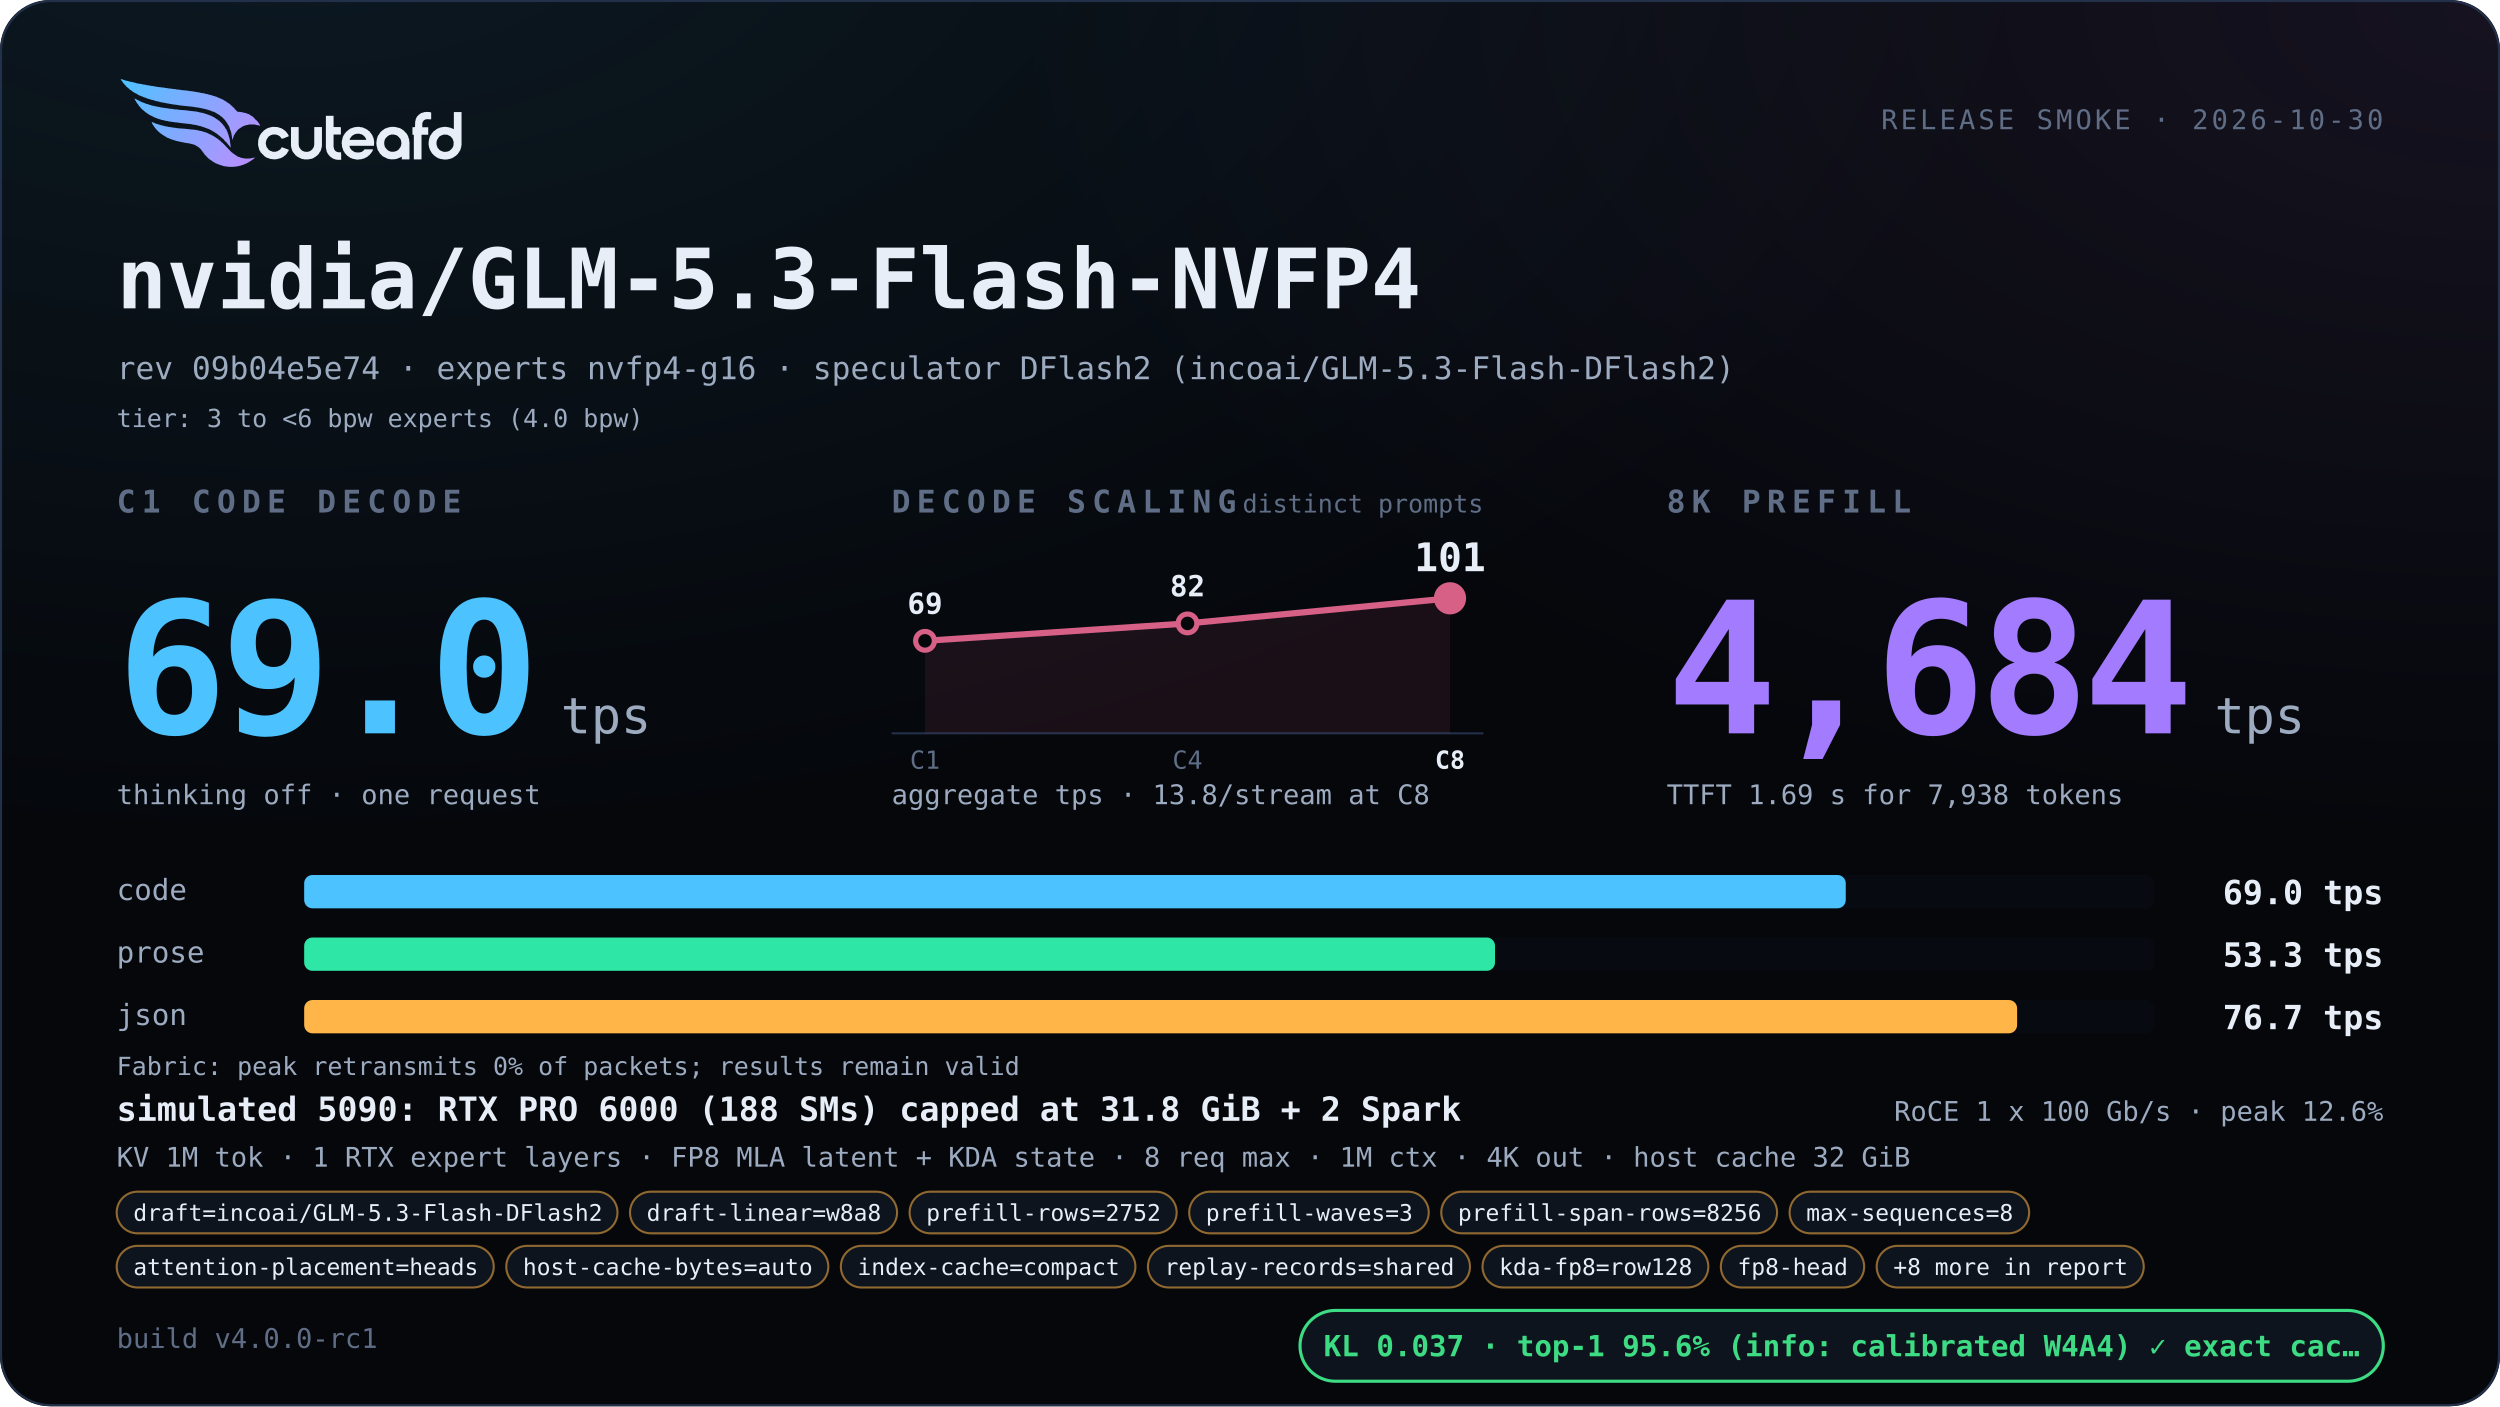
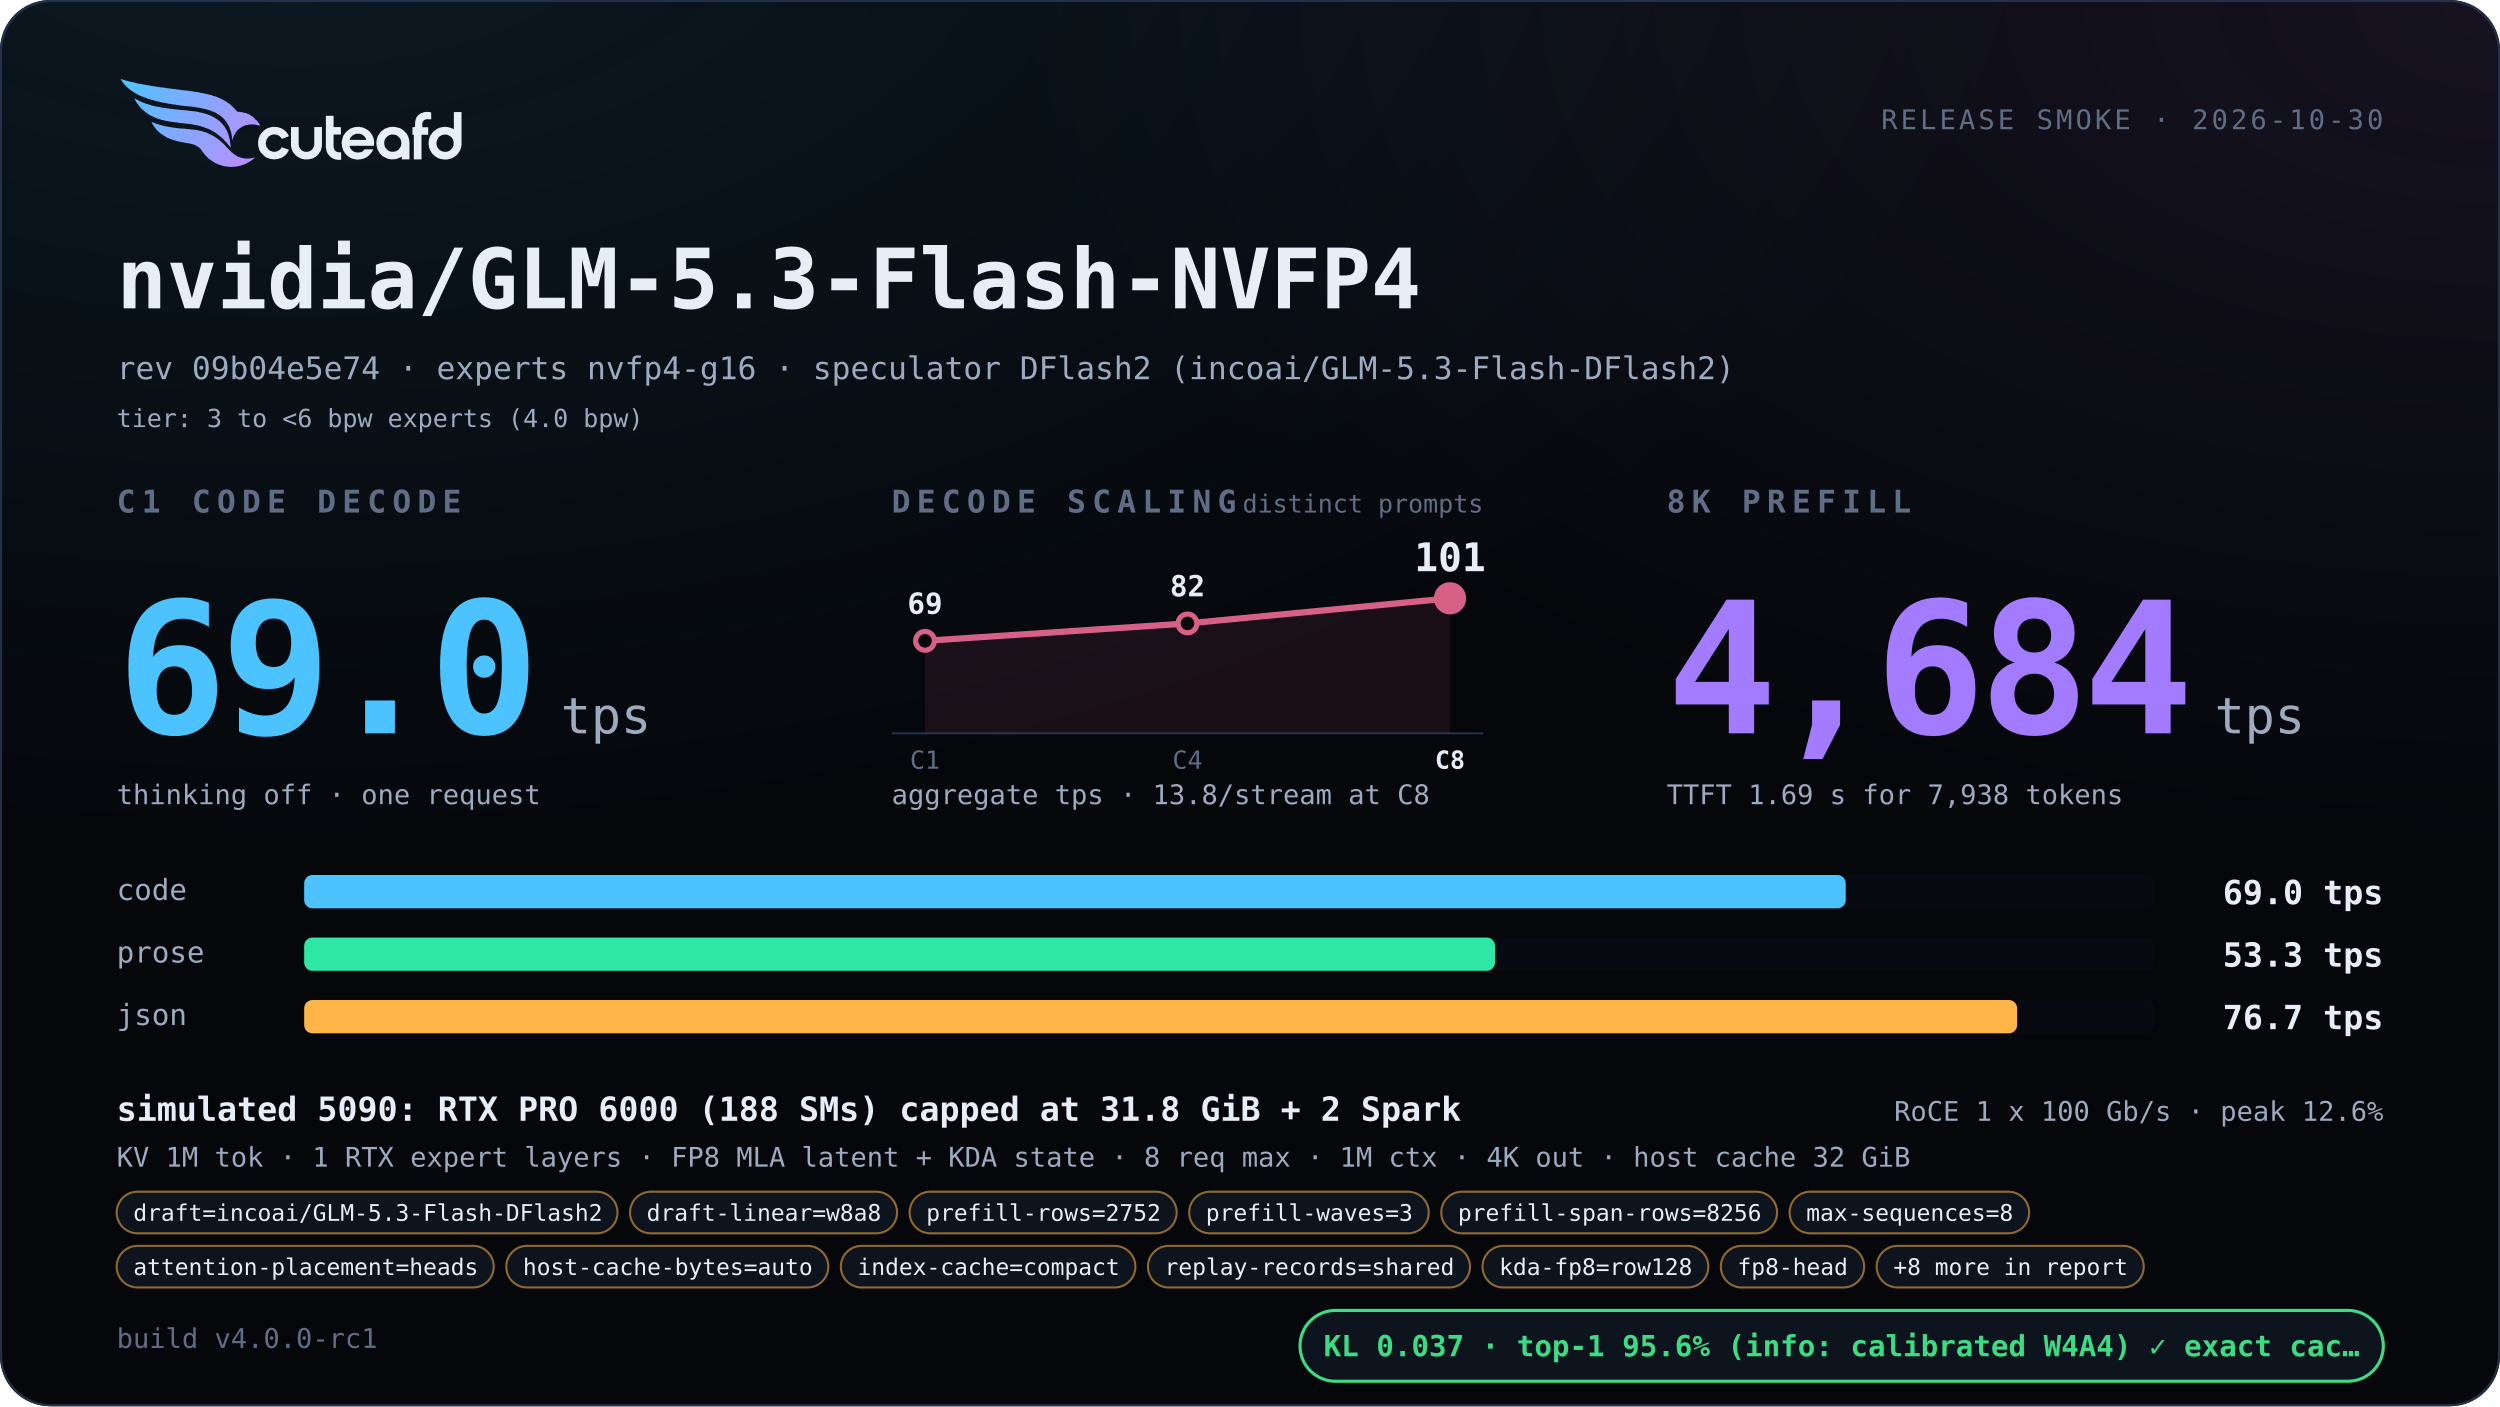
<svg xmlns="http://www.w3.org/2000/svg" width="1200" height="675" viewBox="0 0 1200 675">
  <defs>
    <linearGradient id="accent" x1="0" y1="0" x2="1" y2="0">
      <stop offset="0" stop-color="#4cc3ff" />
      <stop offset="1" stop-color="#c08bff" />
    </linearGradient>
    <pattern id="hazard" width="16" height="16" patternUnits="userSpaceOnUse" patternTransform="rotate(45)">
      <rect width="16" height="16" fill="#120405" />
      <rect width="8" height="16" fill="#ffb547" />
    </pattern>
    <radialGradient id="glow-a" cx="0.12" cy="-0.1" r="0.7">
      <stop offset="0" stop-color="#4cc3ff" stop-opacity="0.10" />
      <stop offset="1" stop-color="#4cc3ff" stop-opacity="0" />
    </radialGradient>
    <radialGradient id="glow-b" cx="1" cy="0" r="0.6">
      <stop offset="0" stop-color="#c08bff" stop-opacity="0.09" />
      <stop offset="1" stop-color="#c08bff" stop-opacity="0" />
    </radialGradient>
  </defs>
  <rect x="0" y="0" width="1200" height="675" rx="24" fill="#05070b" />
  <rect x="0" y="0" width="1200" height="675" rx="24" fill="url(#glow-a)" />
  <rect x="0" y="0" width="1200" height="675" rx="24" fill="url(#glow-b)" />
  <rect x="0.5" y="0.5" width="1199" height="674" rx="24" fill="none" stroke="#22304a" />
  <svg x="56" y="36" width="167.53" height="46" viewBox="81 149 1770 486" preserveAspectRatio="xMinYMid meet">
    <defs>
      <linearGradient id="cuteafd-swift" x1="101" y1="169" x2="808" y2="615" gradientUnits="userSpaceOnUse">
        <stop offset="0" stop-color="#4cc3ff" />
        <stop offset="1" stop-color="#c08bff" />
      </linearGradient>
    </defs>
    <path fill="url(#cuteafd-swift)" fill-rule="evenodd" d="M101 169L115 173 115 174 119 174 125 177 141 180 144 182 166 186 166 187 170 187 170 188 174 188 174 189 178 189 182 191 213 196 213 197 225 198 225 199 230 199 230 200 236 200 236 201 242 201 242 202 248 202 248 203 254 203 254 204 272 206 272 207 278 207 278 208 284 208 284 209 328 214 328 215 334 215 334 216 342 216 342 217 359 218 359 219 382 221 382 222 405 224 405 225 447 229 447 230 468 232 468 233 474 233 474 234 480 234 480 235 486 235 486 236 493 236 493 237 504 238 504 239 529 243 533 245 543 246 546 248 565 252 565 253 589 260 591 262 594 262 598 265 601 265 607 269 610 269 624 276 625 278 631 280 632 282 636 283 641 288 643 288 644 290 652 294 680 320 680 322 690 331 692 335 714 337 714 338 720 338 724 340 737 342 737 343 740 343 742 345 745 345 747 347 750 347 756 350 760 354 770 359 784 373 784 375 788 377 798 387 798 389 803 394 808 404 808 407 804 405 787 402 787 401 780 401 780 400 753 400 753 401 747 401 747 402 734 404 734 405 731 405 729 407 726 407 714 413 713 415 705 419 703 422 701 422 691 432 691 434 687 437 687 439 684 441 684 443 682 444 680 450 678 451 675 457 675 460 673 462 670 475 668 478 662 441 661 441 659 431 655 423 653 414 648 404 646 403 644 397 642 396 641 392 639 391 635 383 631 380 631 378 613 360 611 360 601 351 589 345 588 343 574 336 561 332 559 330 556 330 556 329 553 329 553 328 550 328 544 325 536 324 533 322 521 320 521 319 516 319 516 318 511 318 511 317 506 317 506 316 501 316 501 315 495 315 495 314 482 313 482 312 475 312 475 311 399 303 399 302 392 302 392 301 385 301 385 300 363 298 363 297 347 295 347 294 340 294 340 293 329 292 329 291 304 287 300 285 295 285 295 284 275 280 273 278 253 274 253 273 232 267 230 265 216 261 212 258 206 257 202 254 199 254 187 248 186 246 169 238 168 236 160 232 158 229 150 225 141 216 139 216 133 209 131 209 128 206 128 204 120 197 120 195 115 191 115 189 112 187 110 182 107 180 107 178 105 177ZM172 268L209 287 212 287 214 289 220 290 230 295 243 298 249 301 253 301 256 303 260 303 263 305 273 306 273 307 301 312 301 313 308 313 308 314 347 319 347 320 365 321 365 322 372 322 372 323 392 324 392 325 401 325 401 326 433 328 433 329 444 329 444 330 490 335 494 337 499 337 499 338 521 342 524 344 528 344 528 345 540 348 542 350 551 352 555 355 558 355 578 365 579 367 581 367 582 369 584 369 585 371 593 375 595 378 597 378 599 381 601 381 620 400 620 402 624 405 624 407 627 409 632 419 636 423 642 435 642 438 644 440 645 446 647 448 650 461 651 461 651 465 652 465 652 469 654 472 660 517 652 509 652 507 645 501 645 499 641 496 641 494 627 481 627 479 619 471 617 471 611 464 609 464 605 459 603 459 599 454 597 454 590 447 588 447 587 445 585 445 584 443 582 443 575 437 567 434 566 432 546 422 538 420 536 418 530 417 528 415 525 415 525 414 522 414 522 413 519 413 519 412 516 412 510 409 506 409 506 408 502 408 502 407 498 407 498 406 494 406 494 405 490 405 486 403 464 400 464 399 393 391 393 390 374 389 374 388 360 387 360 386 347 385 347 384 342 384 342 383 326 381 326 380 306 376 303 374 299 374 299 373 287 370 285 368 282 368 282 367 279 367 272 363 267 362 266 360 246 351 245 349 243 349 242 347 234 343 232 340 227 338 217 328 215 328 201 314 201 312 194 306 194 304 191 302 189 297 183 291 182 287 180 286 178 280 176 279 172 271ZM258 387L268 390 270 392 273 392 277 395 295 400 295 401 299 401 302 403 306 403 306 404 310 404 310 405 314 405 314 406 318 406 318 407 322 407 326 409 341 411 341 412 354 413 354 414 366 415 366 416 374 416 374 417 382 417 382 418 390 418 390 419 433 422 433 423 446 423 446 424 481 427 481 428 487 428 487 429 493 429 493 430 497 430 501 432 511 433 514 435 518 435 521 437 531 439 533 441 539 442 554 450 561 452 562 454 572 458 573 460 580 463 581 465 583 465 584 467 592 471 594 474 596 474 599 478 601 478 604 482 606 482 615 492 617 492 665 542 667 542 671 547 673 547 675 550 677 550 678 552 680 552 687 558 691 559 692 561 698 564 704 565 706 567 712 568 712 569 725 571 725 572 734 572 734 573 761 572 761 571 767 571 767 570 780 568 783 566 784 568 782 568 773 577 771 577 769 580 767 580 760 586 756 587 755 589 751 590 750 592 734 600 731 600 727 603 724 603 722 605 712 607 712 608 702 610 702 611 686 613 686 614 674 614 674 615 648 615 648 614 627 612 627 611 623 611 623 610 619 610 616 608 603 605 601 603 598 603 596 601 593 601 591 599 588 599 578 594 577 592 571 590 570 588 568 588 567 586 565 586 564 584 556 580 554 577 552 577 550 574 548 574 526 551 526 549 522 546 522 544 517 539 517 537 513 534 510 528 499 517 497 517 494 513 485 509 484 507 476 503 473 503 471 501 467 501 467 500 456 498 456 497 423 492 423 491 418 491 418 490 412 490 412 489 402 488 402 487 393 486 393 485 381 483 378 481 374 481 374 480 362 477 360 475 354 474 345 469 342 469 332 464 331 462 325 460 324 458 320 457 319 455 311 451 309 448 304 446 300 441 298 441 279 422 279 420 274 416 274 414 271 412 270 408 264 401Z" />
    <path fill="#e8eef8" fill-rule="evenodd" d="M1650 336L1670 337 1670 338 1676 339 1676 373 1675 374 1652 373 1652 374 1648 374 1640 378 1637 381 1637 383 1634 385 1632 392 1631 392 1631 413 1632 414 1661 414 1661 452 1627 452 1627 576 1626 577 1588 577 1588 454 1587 452 1581 452 1581 414 1594 413 1595 383 1596 383 1598 372 1604 360 1616 348 1618 348 1622 344 1628 341 1634 340 1634 339 1638 339 1642 337 1650 337ZM1791 337L1830 337 1830 506 1829 506 1828 517 1827 517 1824 529 1822 533 1820 534 1819 538 1817 539 1817 541 1815 542 1815 544 1813 545 1813 547 1801 559 1799 559 1798 561 1796 561 1794 564 1790 565 1789 567 1779 572 1776 572 1770 575 1761 576 1761 577 1740 578 1740 577 1723 575 1723 574 1714 572 1704 567 1703 565 1698 563 1696 560 1694 560 1680 546 1680 544 1677 542 1674 535 1672 534 1670 527 1668 525 1666 516 1665 516 1664 505 1663 505 1663 486 1664 486 1665 474 1666 474 1669 462 1673 454 1675 453 1679 445 1683 442 1683 440 1690 433 1692 433 1695 429 1697 429 1704 423 1712 419 1715 419 1719 416 1731 414 1731 413 1739 413 1739 412 1753 412 1753 413 1761 413 1761 414 1770 415 1770 416 1776 417 1778 419 1781 419 1791 424ZM1143 356L1181 356 1181 413 1217 413 1217 416 1218 416 1218 450 1217 451 1181 451 1181 515 1182 515 1182 520 1183 520 1185 528 1192 536 1194 536 1197 539 1204 540 1204 541 1219 541 1219 553 1220 553 1220 561 1219 561 1220 578 1219 579 1197 579 1197 578 1188 577 1186 575 1183 575 1173 570 1172 568 1167 566 1164 562 1162 562 1161 559 1156 555 1156 553 1153 551 1146 537 1144 526 1143 526 1143 519 1142 519 1142 357ZM870 412L897 413 897 414 901 414 901 415 905 415 907 417 913 418 925 424 930 429 932 429 944 441 944 443 947 445 947 447 949 448 954 458 954 460 951 460 947 463 941 464 937 467 934 467 934 468 918 473 917 470 914 468 914 466 906 458 904 458 903 456 899 454 896 454 890 451 871 451 871 452 862 454 856 459 854 459 849 464 849 466 846 468 844 473 842 474 839 485 838 485 838 492 837 492 837 498 838 498 838 504 839 504 840 511 843 517 845 518 845 520 848 522 848 524 854 530 856 530 857 532 863 535 866 535 872 538 889 538 889 537 898 535 901 532 905 531 907 528 909 528 913 524 913 522 915 521 918 515 954 528 953 533 951 537 949 538 948 542 946 543 944 548 934 558 932 558 926 564 912 571 899 574 899 575 894 575 894 576 874 577 874 576 861 575 861 574 857 574 849 570 846 570 836 565 835 563 833 563 811 541 810 537 808 536 804 528 801 515 800 515 800 511 799 511 799 504 798 504 799 478 800 478 801 470 805 462 805 459 807 455 809 454 810 450 812 449 812 447 829 429 834 427 836 424 848 418 851 418 853 416 864 414 864 413 870 413ZM1298 412L1314 412 1314 413 1329 415 1339 420 1342 420 1345 423 1352 426 1353 428 1355 428 1359 433 1361 433 1366 438 1366 440 1371 444 1371 446 1377 453 1379 460 1382 464 1384 473 1385 473 1386 485 1387 485 1386 508 1262 508 1262 512 1263 512 1263 515 1267 523 1270 525 1270 527 1275 532 1277 532 1278 534 1280 534 1281 536 1283 536 1284 538 1288 540 1297 541 1297 542 1313 542 1313 541 1321 540 1327 537 1328 535 1330 535 1337 528 1337 526 1381 526 1380 531 1376 539 1372 543 1372 545 1365 551 1365 553 1361 557 1359 557 1352 564 1334 573 1324 575 1324 576 1310 577 1310 578 1297 578 1297 577 1290 577 1290 576 1278 574 1278 573 1275 573 1273 571 1270 571 1264 568 1263 566 1259 565 1254 560 1252 560 1238 545 1238 543 1236 542 1235 538 1233 537 1229 529 1229 526 1227 524 1227 520 1224 514 1223 499 1222 499 1223 482 1224 482 1224 477 1225 477 1228 463 1233 453 1235 452 1236 448 1243 441 1243 439 1247 435 1249 435 1255 428 1257 428 1258 426 1260 426 1261 424 1263 424 1264 422 1270 419 1273 419 1281 415 1285 415 1289 413 1298 413ZM1472 412L1491 412 1491 413 1498 413 1498 414 1503 414 1503 415 1516 418 1528 424 1533 429 1535 429 1553 448 1560 462 1560 465 1561 465 1561 468 1564 474 1565 488 1566 488 1566 576 1565 577 1527 577 1527 564 1526 563 1518 568 1515 568 1514 570 1511 570 1503 574 1495 575 1495 576 1472 577 1472 576 1464 576 1464 575 1456 574 1430 561 1415 546 1410 536 1408 535 1404 527 1402 518 1401 518 1400 509 1399 509 1399 501 1398 501 1398 488 1399 488 1400 475 1401 475 1401 471 1402 471 1404 462 1408 454 1410 453 1410 451 1412 450 1416 442 1428 430 1430 430 1432 427 1434 427 1438 423 1446 419 1449 419 1451 417 1457 416 1457 415 1461 415 1465 413 1472 413ZM965 413L1004 413 1004 504 1005 504 1005 510 1006 510 1006 513 1009 519 1019 531 1021 531 1022 533 1028 536 1031 536 1034 538 1041 538 1041 539 1053 538 1053 537 1056 537 1056 536 1059 536 1065 533 1075 524 1076 520 1078 519 1081 513 1082 505 1083 505 1083 413 1122 413 1122 511 1121 511 1121 517 1120 517 1117 530 1112 540 1110 541 1106 549 1096 559 1094 559 1091 563 1084 566 1083 568 1073 573 1070 573 1070 574 1056 576 1056 577 1031 577 1031 576 1021 575 1011 570 1008 570 1007 568 995 562 991 557 989 557 986 554 986 552 977 543 977 541 975 540 971 532 971 529 969 527 967 517 966 517 966 511 965 511ZM1263 478L1346 478 1346 474 1342 466 1340 465 1340 463 1329 453 1323 450 1314 448 1314 447 1296 447 1296 448 1286 450 1283 453 1279 454 1277 457 1275 457 1272 460 1272 462 1269 464 1269 466 1266 468 1263 474ZM1524 499L1525 499 1524 485 1523 485 1523 481 1522 481 1522 478 1519 472 1506 458 1504 458 1503 456 1499 454 1489 452 1489 451 1472 451 1472 452 1463 454 1457 459 1455 459 1452 463 1449 464 1449 466 1444 471 1440 479 1439 486 1438 486 1438 502 1439 502 1439 507 1440 507 1440 510 1444 518 1450 524 1450 526 1454 528 1456 531 1468 537 1472 537 1472 538 1489 538 1489 537 1493 537 1493 536 1496 536 1496 535 1499 535 1505 532 1507 529 1509 529 1513 525 1513 523 1517 520 1517 518 1521 514 1521 511 1524 505ZM1703 503L1704 503 1704 507 1705 507 1708 517 1719 530 1721 530 1725 534 1728 534 1736 538 1752 539 1752 538 1761 537 1771 532 1783 520 1789 508 1790 487 1789 487 1789 483 1788 483 1785 473 1774 460 1758 452 1739 451 1739 452 1735 452 1735 453 1725 456 1724 458 1719 460 1714 465 1714 467 1711 469 1711 471 1707 475 1707 478 1705 480 1704 487 1703 487Z" />
  </svg>
  <text x="1144" y="62" font-family="ui-monospace, 'SF Mono', 'JetBrains Mono', 'Cascadia Mono', Menlo, Consolas, 'DejaVu Sans Mono', monospace" font-size="13" fill="#5f6e86" text-anchor="end" letter-spacing="1.5">RELEASE SMOKE · 2026-10-30</text>
  <text x="56" y="148" font-family="ui-monospace, 'SF Mono', 'JetBrains Mono', 'Cascadia Mono', Menlo, Consolas, 'DejaVu Sans Mono', monospace" font-size="40" fill="#e8eef8" font-weight="700">nvidia/GLM-5.3-Flash-NVFP4</text>
  <text x="56" y="182" font-family="ui-monospace, 'SF Mono', 'JetBrains Mono', 'Cascadia Mono', Menlo, Consolas, 'DejaVu Sans Mono', monospace" font-size="15" fill="#9dabc1">rev 09b04e5e74 · experts nvfp4-g16 · speculator DFlash2 (incoai/GLM-5.3-Flash-DFlash2)</text>
  <text x="56" y="246" font-family="ui-monospace, 'SF Mono', 'JetBrains Mono', 'Cascadia Mono', Menlo, Consolas, 'DejaVu Sans Mono', monospace" font-size="15" fill="#5f6e86" font-weight="600" letter-spacing="3">C1 CODE DECODE</text>
  <text x="56" y="352" font-family="ui-monospace, 'SF Mono', 'JetBrains Mono', 'Cascadia Mono', Menlo, Consolas, 'DejaVu Sans Mono', monospace" font-size="88" fill="#4cc3ff" font-weight="700" letter-spacing="-3">69.0</text>
  <text x="269.2" y="352" font-family="ui-monospace, 'SF Mono', 'JetBrains Mono', 'Cascadia Mono', Menlo, Consolas, 'DejaVu Sans Mono', monospace" font-size="24" fill="#9dabc1">tps</text>
  <text x="56" y="386" font-family="ui-monospace, 'SF Mono', 'JetBrains Mono', 'Cascadia Mono', Menlo, Consolas, 'DejaVu Sans Mono', monospace" font-size="13" fill="#9dabc1">thinking off · one request</text>
  <text x="428" y="246" font-family="ui-monospace, 'SF Mono', 'JetBrains Mono', 'Cascadia Mono', Menlo, Consolas, 'DejaVu Sans Mono', monospace" font-size="15" fill="#5f6e86" font-weight="600" letter-spacing="3">DECODE SCALING</text>
  <text x="712" y="246" font-family="ui-monospace, 'SF Mono', 'JetBrains Mono', 'Cascadia Mono', Menlo, Consolas, 'DejaVu Sans Mono', monospace" font-size="12" fill="#5f6e86" text-anchor="end">distinct prompts</text>
  <line x1="428" y1="352" x2="712" y2="352" stroke="#22304a" stroke-width="1" />
  <text x="444" y="369" font-family="ui-monospace, 'SF Mono', 'JetBrains Mono', 'Cascadia Mono', Menlo, Consolas, 'DejaVu Sans Mono', monospace" font-size="12" fill="#5f6e86" text-anchor="middle">C1</text>
  <text x="570" y="369" font-family="ui-monospace, 'SF Mono', 'JetBrains Mono', 'Cascadia Mono', Menlo, Consolas, 'DejaVu Sans Mono', monospace" font-size="12" fill="#5f6e86" text-anchor="middle">C4</text>
  <text x="696" y="369" font-family="ui-monospace, 'SF Mono', 'JetBrains Mono', 'Cascadia Mono', Menlo, Consolas, 'DejaVu Sans Mono', monospace" font-size="12" fill="#e8eef8" font-weight="700" text-anchor="middle">C8</text>
  <path d="M444,307.603 L570,299.236 L696,287.185 L696,352 L444,352 Z" fill="#d66086" fill-opacity="0.10" />
  <path d="M444,307.603 L570,299.236 L696,287.185" fill="none" stroke="#d66086" stroke-width="3" stroke-linejoin="round" stroke-linecap="round" />
  <g aria-label="C1: 69.0 aggregate tps, 69.0 median tps per request">
    <circle cx="444" cy="307.603" r="4.5" fill="#05070b" stroke="#d66086" stroke-width="2.5" />
    <text x="444" y="294.6" font-family="ui-monospace, 'SF Mono', 'JetBrains Mono', 'Cascadia Mono', Menlo, Consolas, 'DejaVu Sans Mono', monospace" font-size="14" fill="#e8eef8" font-weight="700" text-anchor="middle">69</text>
  </g>
  <g aria-label="C4: 82.0 aggregate tps, 23.0 median tps per request">
    <circle cx="570" cy="299.236" r="4.5" fill="#05070b" stroke="#d66086" stroke-width="2.5" />
    <text x="570" y="286.24" font-family="ui-monospace, 'SF Mono', 'JetBrains Mono', 'Cascadia Mono', Menlo, Consolas, 'DejaVu Sans Mono', monospace" font-size="14" fill="#e8eef8" font-weight="700" text-anchor="middle">82</text>
  </g>
  <g aria-label="C8: 101 aggregate tps, 13.8 median tps per request">
    <circle cx="696" cy="287.185" r="6.5" fill="#d66086" stroke="#d66086" stroke-width="2.5" />
    <text x="696" y="274.19" font-family="ui-monospace, 'SF Mono', 'JetBrains Mono', 'Cascadia Mono', Menlo, Consolas, 'DejaVu Sans Mono', monospace" font-size="19" fill="#e8eef8" font-weight="700" text-anchor="middle">101</text>
  </g>
  <text x="428" y="386" font-family="ui-monospace, 'SF Mono', 'JetBrains Mono', 'Cascadia Mono', Menlo, Consolas, 'DejaVu Sans Mono', monospace" font-size="13" fill="#9dabc1">aggregate tps · 13.8/stream at C8</text>
  <text x="800" y="246" font-family="ui-monospace, 'SF Mono', 'JetBrains Mono', 'Cascadia Mono', Menlo, Consolas, 'DejaVu Sans Mono', monospace" font-size="15" fill="#5f6e86" font-weight="600" letter-spacing="3">8K PREFILL</text>
  <text x="800" y="352" font-family="ui-monospace, 'SF Mono', 'JetBrains Mono', 'Cascadia Mono', Menlo, Consolas, 'DejaVu Sans Mono', monospace" font-size="88" fill="#a27bff" font-weight="700" letter-spacing="-3">4,684</text>
  <text x="1063" y="352" font-family="ui-monospace, 'SF Mono', 'JetBrains Mono', 'Cascadia Mono', Menlo, Consolas, 'DejaVu Sans Mono', monospace" font-size="24" fill="#9dabc1">tps</text>
  <text x="800" y="386" font-family="ui-monospace, 'SF Mono', 'JetBrains Mono', 'Cascadia Mono', Menlo, Consolas, 'DejaVu Sans Mono', monospace" font-size="13" fill="#9dabc1">TTFT 1.69 s for 7,938 tokens</text>
  <text x="56" y="432" font-family="ui-monospace, 'SF Mono', 'JetBrains Mono', 'Cascadia Mono', Menlo, Consolas, 'DejaVu Sans Mono', monospace" font-size="14" fill="#9dabc1">code</text>
  <rect x="146" y="420" width="888" height="16" rx="4" fill="#070a10" />
  <rect x="146" y="420" width="739.96" height="16" rx="4" fill="#4cc3ff" opacity="1" />
  <text x="1144" y="434" font-family="ui-monospace, 'SF Mono', 'JetBrains Mono', 'Cascadia Mono', Menlo, Consolas, 'DejaVu Sans Mono', monospace" font-size="16" fill="#e8eef8" font-weight="700" text-anchor="end">69.0 tps</text>
  <text x="56" y="462" font-family="ui-monospace, 'SF Mono', 'JetBrains Mono', 'Cascadia Mono', Menlo, Consolas, 'DejaVu Sans Mono', monospace" font-size="14" fill="#9dabc1">prose</text>
  <rect x="146" y="450" width="888" height="16" rx="4" fill="#070a10" />
  <rect x="146" y="450" width="571.6" height="16" rx="4" fill="#2ee6a6" opacity="1" />
  <text x="1144" y="464" font-family="ui-monospace, 'SF Mono', 'JetBrains Mono', 'Cascadia Mono', Menlo, Consolas, 'DejaVu Sans Mono', monospace" font-size="16" fill="#e8eef8" font-weight="700" text-anchor="end">53.3 tps</text>
  <text x="56" y="492" font-family="ui-monospace, 'SF Mono', 'JetBrains Mono', 'Cascadia Mono', Menlo, Consolas, 'DejaVu Sans Mono', monospace" font-size="14" fill="#9dabc1">json</text>
  <rect x="146" y="480" width="888" height="16" rx="4" fill="#070a10" />
  <rect x="146" y="480" width="822.22" height="16" rx="4" fill="#ffb547" opacity="1" />
  <text x="1144" y="494" font-family="ui-monospace, 'SF Mono', 'JetBrains Mono', 'Cascadia Mono', Menlo, Consolas, 'DejaVu Sans Mono', monospace" font-size="16" fill="#e8eef8" font-weight="700" text-anchor="end">76.7 tps</text>
-   <text x="56" y="516" font-family="ui-monospace, 'SF Mono', 'JetBrains Mono', 'Cascadia Mono', Menlo, Consolas, 'DejaVu Sans Mono', monospace" font-size="12" fill="#9dabc1">Fabric: peak retransmits 0% of packets; results remain valid</text>
  <text x="56" y="538" font-family="ui-monospace, 'SF Mono', 'JetBrains Mono', 'Cascadia Mono', Menlo, Consolas, 'DejaVu Sans Mono', monospace" font-size="16" fill="#e8eef8" font-weight="600">simulated 5090: RTX PRO 6000 (188 SMs) capped at 31.8 GiB + 2 Spark</text>
  <text x="1144" y="538" font-family="ui-monospace, 'SF Mono', 'JetBrains Mono', 'Cascadia Mono', Menlo, Consolas, 'DejaVu Sans Mono', monospace" font-size="13" fill="#9dabc1" text-anchor="end">RoCE 1 x 100 Gb/s · peak 12.6%</text>
  <text x="56" y="560" font-family="ui-monospace, 'SF Mono', 'JetBrains Mono', 'Cascadia Mono', Menlo, Consolas, 'DejaVu Sans Mono', monospace" font-size="13" fill="#9dabc1">KV 1M tok · 1 RTX expert layers · FP8 MLA latent + KDA state · 8 req max · 1M ctx · 4K out · host cache 32 GiB</text>
  <rect x="56" y="572" width="240.4" height="20" rx="10" fill="#0e141d" stroke="#ffb547" stroke-opacity="0.55" />
  <text x="64" y="586" font-family="ui-monospace, 'SF Mono', 'JetBrains Mono', 'Cascadia Mono', Menlo, Consolas, 'DejaVu Sans Mono', monospace" font-size="11" fill="#e8eef8">draft=incoai/GLM-5.3-Flash-DFlash2</text>
  <rect x="302.4" y="572" width="128.2" height="20" rx="10" fill="#0e141d" stroke="#ffb547" stroke-opacity="0.55" />
  <text x="310.4" y="586" font-family="ui-monospace, 'SF Mono', 'JetBrains Mono', 'Cascadia Mono', Menlo, Consolas, 'DejaVu Sans Mono', monospace" font-size="11" fill="#e8eef8">draft-linear=w8a8</text>
  <rect x="436.6" y="572" width="128.2" height="20" rx="10" fill="#0e141d" stroke="#ffb547" stroke-opacity="0.55" />
  <text x="444.6" y="586" font-family="ui-monospace, 'SF Mono', 'JetBrains Mono', 'Cascadia Mono', Menlo, Consolas, 'DejaVu Sans Mono', monospace" font-size="11" fill="#e8eef8">prefill-rows=2752</text>
  <rect x="570.8" y="572" width="115" height="20" rx="10" fill="#0e141d" stroke="#ffb547" stroke-opacity="0.55" />
  <text x="578.8" y="586" font-family="ui-monospace, 'SF Mono', 'JetBrains Mono', 'Cascadia Mono', Menlo, Consolas, 'DejaVu Sans Mono', monospace" font-size="11" fill="#e8eef8">prefill-waves=3</text>
  <rect x="691.8" y="572" width="161.2" height="20" rx="10" fill="#0e141d" stroke="#ffb547" stroke-opacity="0.55" />
  <text x="699.8" y="586" font-family="ui-monospace, 'SF Mono', 'JetBrains Mono', 'Cascadia Mono', Menlo, Consolas, 'DejaVu Sans Mono', monospace" font-size="11" fill="#e8eef8">prefill-span-rows=8256</text>
  <rect x="859" y="572" width="115" height="20" rx="10" fill="#0e141d" stroke="#ffb547" stroke-opacity="0.55" />
  <text x="867" y="586" font-family="ui-monospace, 'SF Mono', 'JetBrains Mono', 'Cascadia Mono', Menlo, Consolas, 'DejaVu Sans Mono', monospace" font-size="11" fill="#e8eef8">max-sequences=8</text>
  <rect x="56" y="598" width="181" height="20" rx="10" fill="#0e141d" stroke="#ffb547" stroke-opacity="0.55" />
  <text x="64" y="612" font-family="ui-monospace, 'SF Mono', 'JetBrains Mono', 'Cascadia Mono', Menlo, Consolas, 'DejaVu Sans Mono', monospace" font-size="11" fill="#e8eef8">attention-placement=heads</text>
  <rect x="243" y="598" width="154.6" height="20" rx="10" fill="#0e141d" stroke="#ffb547" stroke-opacity="0.55" />
  <text x="251" y="612" font-family="ui-monospace, 'SF Mono', 'JetBrains Mono', 'Cascadia Mono', Menlo, Consolas, 'DejaVu Sans Mono', monospace" font-size="11" fill="#e8eef8">host-cache-bytes=auto</text>
  <rect x="403.6" y="598" width="141.4" height="20" rx="10" fill="#0e141d" stroke="#ffb547" stroke-opacity="0.55" />
  <text x="411.6" y="612" font-family="ui-monospace, 'SF Mono', 'JetBrains Mono', 'Cascadia Mono', Menlo, Consolas, 'DejaVu Sans Mono', monospace" font-size="11" fill="#e8eef8">index-cache=compact</text>
  <rect x="551" y="598" width="154.6" height="20" rx="10" fill="#0e141d" stroke="#ffb547" stroke-opacity="0.55" />
  <text x="559" y="612" font-family="ui-monospace, 'SF Mono', 'JetBrains Mono', 'Cascadia Mono', Menlo, Consolas, 'DejaVu Sans Mono', monospace" font-size="11" fill="#e8eef8">replay-records=shared</text>
  <rect x="711.6" y="598" width="108.4" height="20" rx="10" fill="#0e141d" stroke="#ffb547" stroke-opacity="0.55" />
  <text x="719.6" y="612" font-family="ui-monospace, 'SF Mono', 'JetBrains Mono', 'Cascadia Mono', Menlo, Consolas, 'DejaVu Sans Mono', monospace" font-size="11" fill="#e8eef8">kda-fp8=row128</text>
  <rect x="826" y="598" width="68.8" height="20" rx="10" fill="#0e141d" stroke="#ffb547" stroke-opacity="0.55" />
  <text x="834" y="612" font-family="ui-monospace, 'SF Mono', 'JetBrains Mono', 'Cascadia Mono', Menlo, Consolas, 'DejaVu Sans Mono', monospace" font-size="11" fill="#e8eef8">fp8-head</text>
  <rect x="900.8" y="598" width="128.2" height="20" rx="10" fill="#0e141d" stroke="#ffb547" stroke-opacity="0.55" />
  <text x="908.8" y="612" font-family="ui-monospace, 'SF Mono', 'JetBrains Mono', 'Cascadia Mono', Menlo, Consolas, 'DejaVu Sans Mono', monospace" font-size="11" fill="#e8eef8">+8 more in report</text>
  <text x="56" y="205" font-family="ui-monospace, 'SF Mono', 'JetBrains Mono', 'Cascadia Mono', Menlo, Consolas, 'DejaVu Sans Mono', monospace" font-size="12" fill="#9dabc1">tier: 3 to &lt;6 bpw experts (4.0 bpw)</text>
  <text x="56" y="647" font-family="ui-monospace, 'SF Mono', 'JetBrains Mono', 'Cascadia Mono', Menlo, Consolas, 'DejaVu Sans Mono', monospace" font-size="13" fill="#5f6e86">build v4.0.0-rc1</text>
  <rect x="624" y="629" width="520" height="34" rx="17" fill="#0e141d" stroke="#3ddc84" stroke-width="1.5" />
  <text x="884" y="651" font-family="ui-monospace, 'SF Mono', 'JetBrains Mono', 'Cascadia Mono', Menlo, Consolas, 'DejaVu Sans Mono', monospace" font-size="14" fill="#3ddc84" font-weight="600" text-anchor="middle">KL 0.037 · top-1 95.6% (info: calibrated W4A4) ✓ exact cac…</text>
</svg>
